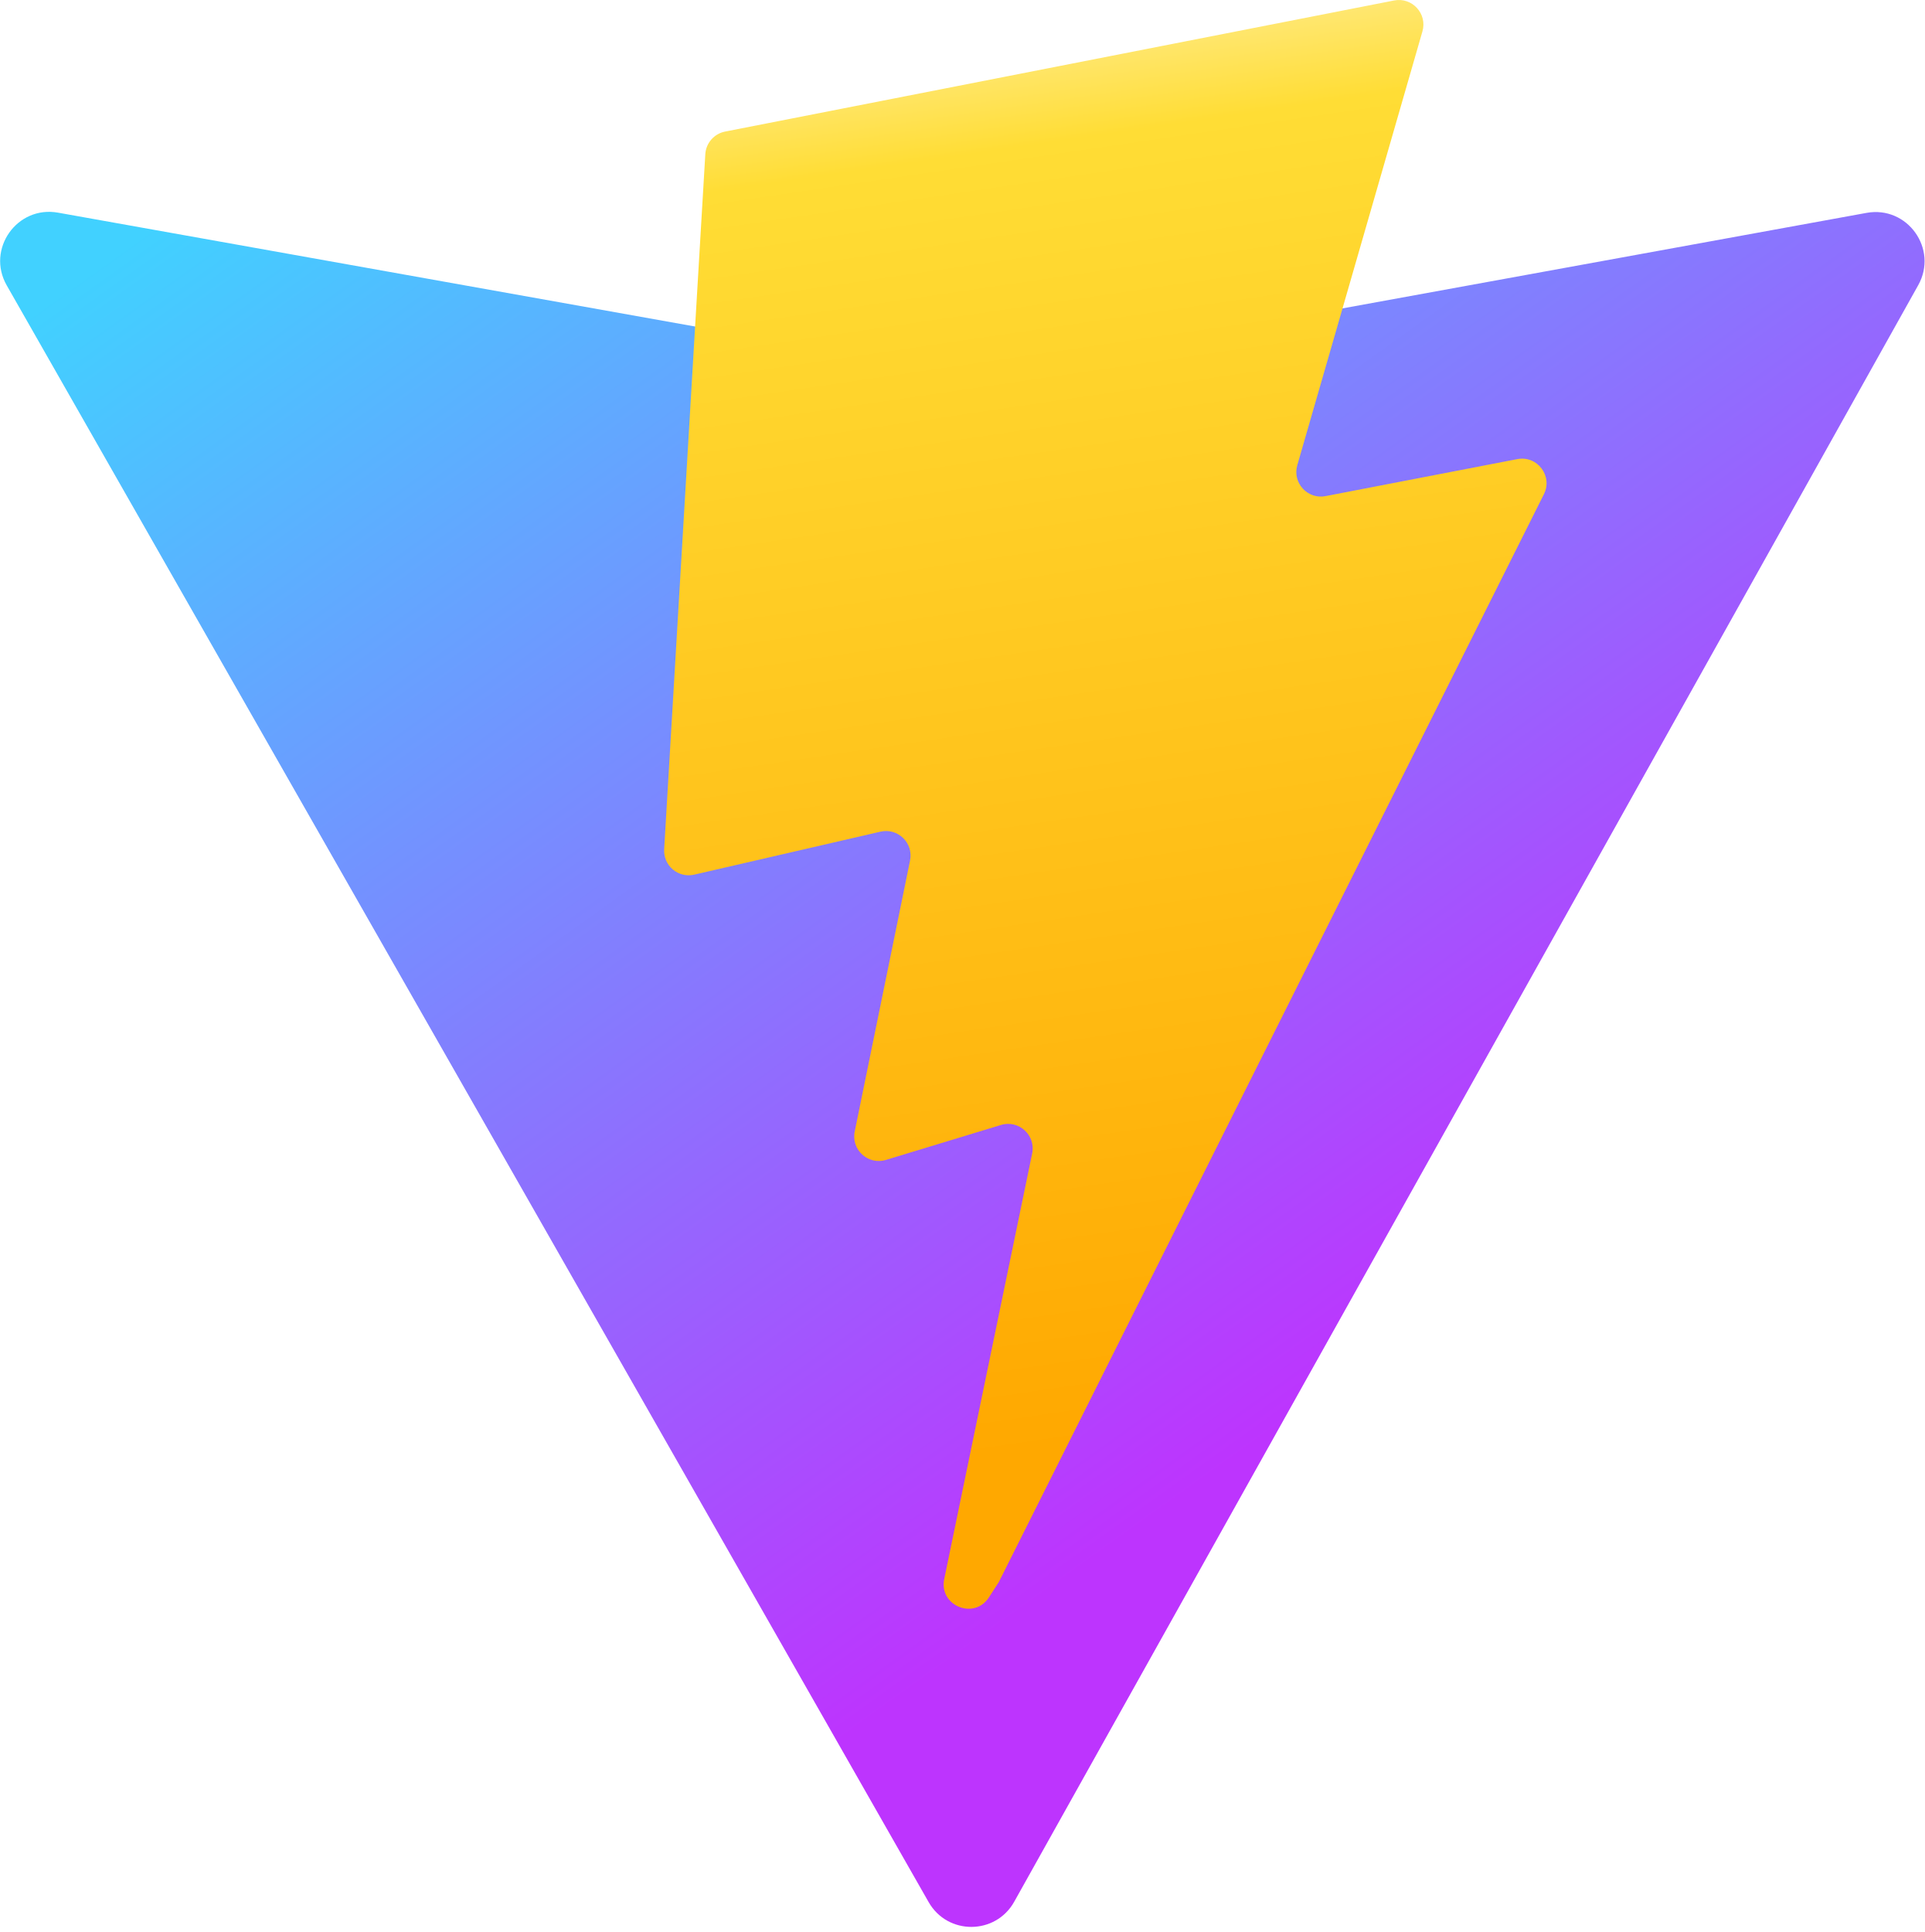
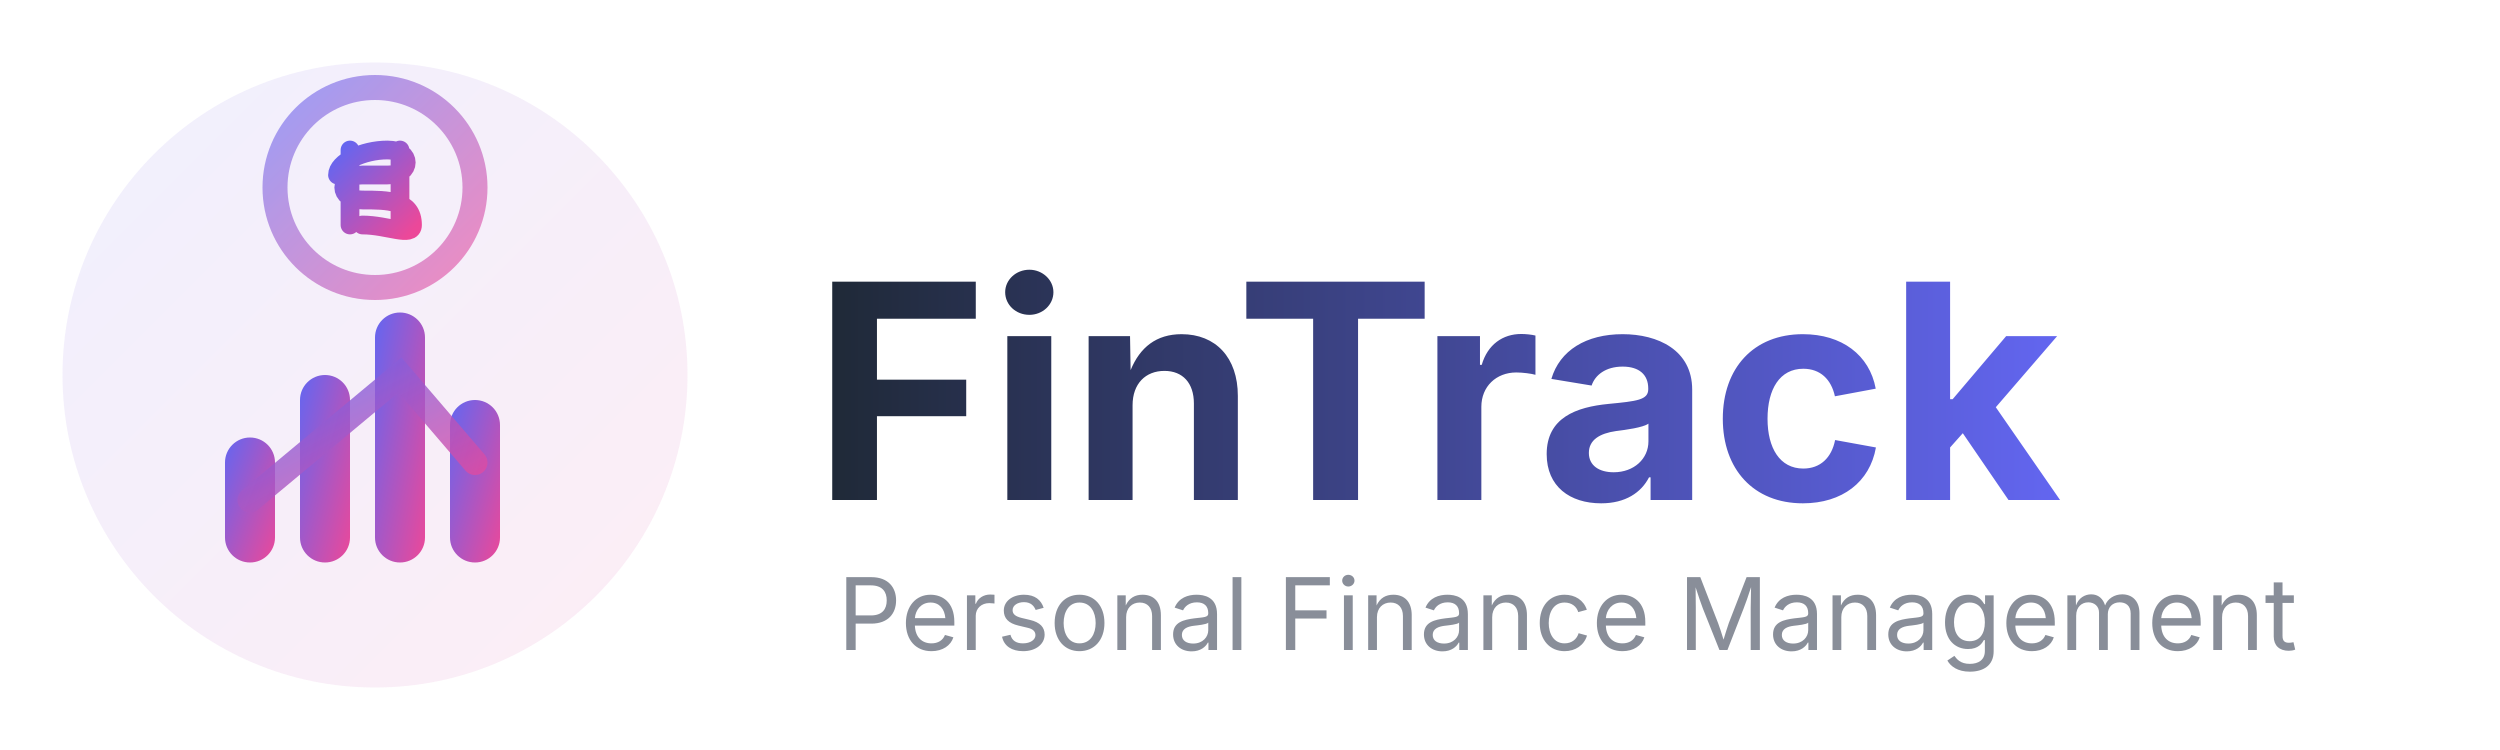
- <svg xmlns="http://www.w3.org/2000/svg" aria-hidden="true" role="img" class="iconify iconify--logos" width="31.88" height="32" preserveAspectRatio="xMidYMid meet" viewBox="0 0 256 257">
+ <svg xmlns="http://www.w3.org/2000/svg" viewBox="0 0 200 60">
  <defs>
-     <linearGradient id="IconifyId1813088fe1fbc01fb466" x1="-.828%" x2="57.636%" y1="7.652%" y2="78.411%">
-       <stop offset="0%" stop-color="#41D1FF" />
-       <stop offset="100%" stop-color="#BD34FE" />
+     <linearGradient id="iconGradient" x1="0%" y1="0%" x2="100%" y2="100%">
+       <stop offset="0%" style="stop-color:#6366F1;stop-opacity:1" />
+       <stop offset="100%" style="stop-color:#EC4899;stop-opacity:1" />
    </linearGradient>
-     <linearGradient id="IconifyId1813088fe1fbc01fb467" x1="43.376%" x2="50.316%" y1="2.242%" y2="89.03%">
-       <stop offset="0%" stop-color="#FFEA83" />
-       <stop offset="8.333%" stop-color="#FFDD35" />
-       <stop offset="100%" stop-color="#FFA800" />
+     <linearGradient id="textGradient" x1="0%" y1="0%" x2="100%" y2="0%">
+       <stop offset="0%" style="stop-color:#1F2937;stop-opacity:1" />
+       <stop offset="100%" style="stop-color:#6366F1;stop-opacity:1" />
    </linearGradient>
  </defs>
-   <path fill="url(#IconifyId1813088fe1fbc01fb466)" d="M255.153 37.938L134.897 252.976c-2.483 4.44-8.862 4.466-11.382.048L.875 37.958c-2.746-4.814 1.371-10.646 6.827-9.67l120.385 21.517a6.537 6.537 0 0 0 2.322-.004l117.867-21.483c5.438-.991 9.574 4.796 6.877 9.62Z" />
-   <path fill="url(#IconifyId1813088fe1fbc01fb467)" d="M185.432.063L96.44 17.501a3.268 3.268 0 0 0-2.634 3.014l-5.474 92.456a3.268 3.268 0 0 0 3.997 3.378l24.777-5.718c2.318-.535 4.413 1.507 3.936 3.838l-7.361 36.047c-.495 2.426 1.782 4.5 4.151 3.78l15.304-4.649c2.372-.72 4.652 1.36 4.15 3.788l-11.698 56.621c-.732 3.542 3.979 5.473 5.943 2.437l1.313-2.028l72.516-144.72c1.215-2.423-.88-5.186-3.54-4.672l-25.505 4.922c-2.396.462-4.435-1.77-3.759-4.114l16.646-57.705c.677-2.35-1.37-4.583-3.769-4.113Z" />
+   <circle cx="30" cy="30" r="25" fill="url(#iconGradient)" opacity="0.1" />
+   <g transform="translate(30, 30)">
+     <rect x="-12" y="5" width="4" height="10" rx="2" fill="url(#iconGradient)" />
+     <rect x="-6" y="0" width="4" height="15" rx="2" fill="url(#iconGradient)" />
+     <rect x="0" y="-5" width="4" height="20" rx="2" fill="url(#iconGradient)" />
+     <rect x="6" y="2" width="4" height="13" rx="2" fill="url(#iconGradient)" />
+     <path d="M-10,10 L-4,5 L2,0 L8,7" stroke="url(#iconGradient)" stroke-width="2" fill="none" stroke-linecap="round" opacity="0.8" />
+     <circle cx="0" cy="-15" r="8" fill="none" stroke="url(#iconGradient)" stroke-width="2" opacity="0.6" />
+     <path d="M-2,-18 L-2,-12 M2,-18 L2,-12 M-3,-16 C-3,-17 -1,-18 1,-18 C3,-18 3,-16 1,-16 L-1,-16 C-3,-16 -3,-14 -1,-14 C1,-14 3,-14 3,-12 C3,-11 1,-12 -1,-12" stroke="url(#iconGradient)" stroke-width="1.5" fill="none" stroke-linecap="round" />
+   </g>
+   <text x="65" y="40" font-family="Inter, -apple-system, BlinkMacSystemFont, sans-serif" font-size="24" font-weight="700" fill="url(#textGradient)">
+     FinTrack
+   </text>
+   <text x="67" y="52" font-family="Inter, sans-serif" font-size="8" font-weight="400" fill="#6B7280" opacity="0.8">
+     Personal Finance Management
+   </text>
</svg>
